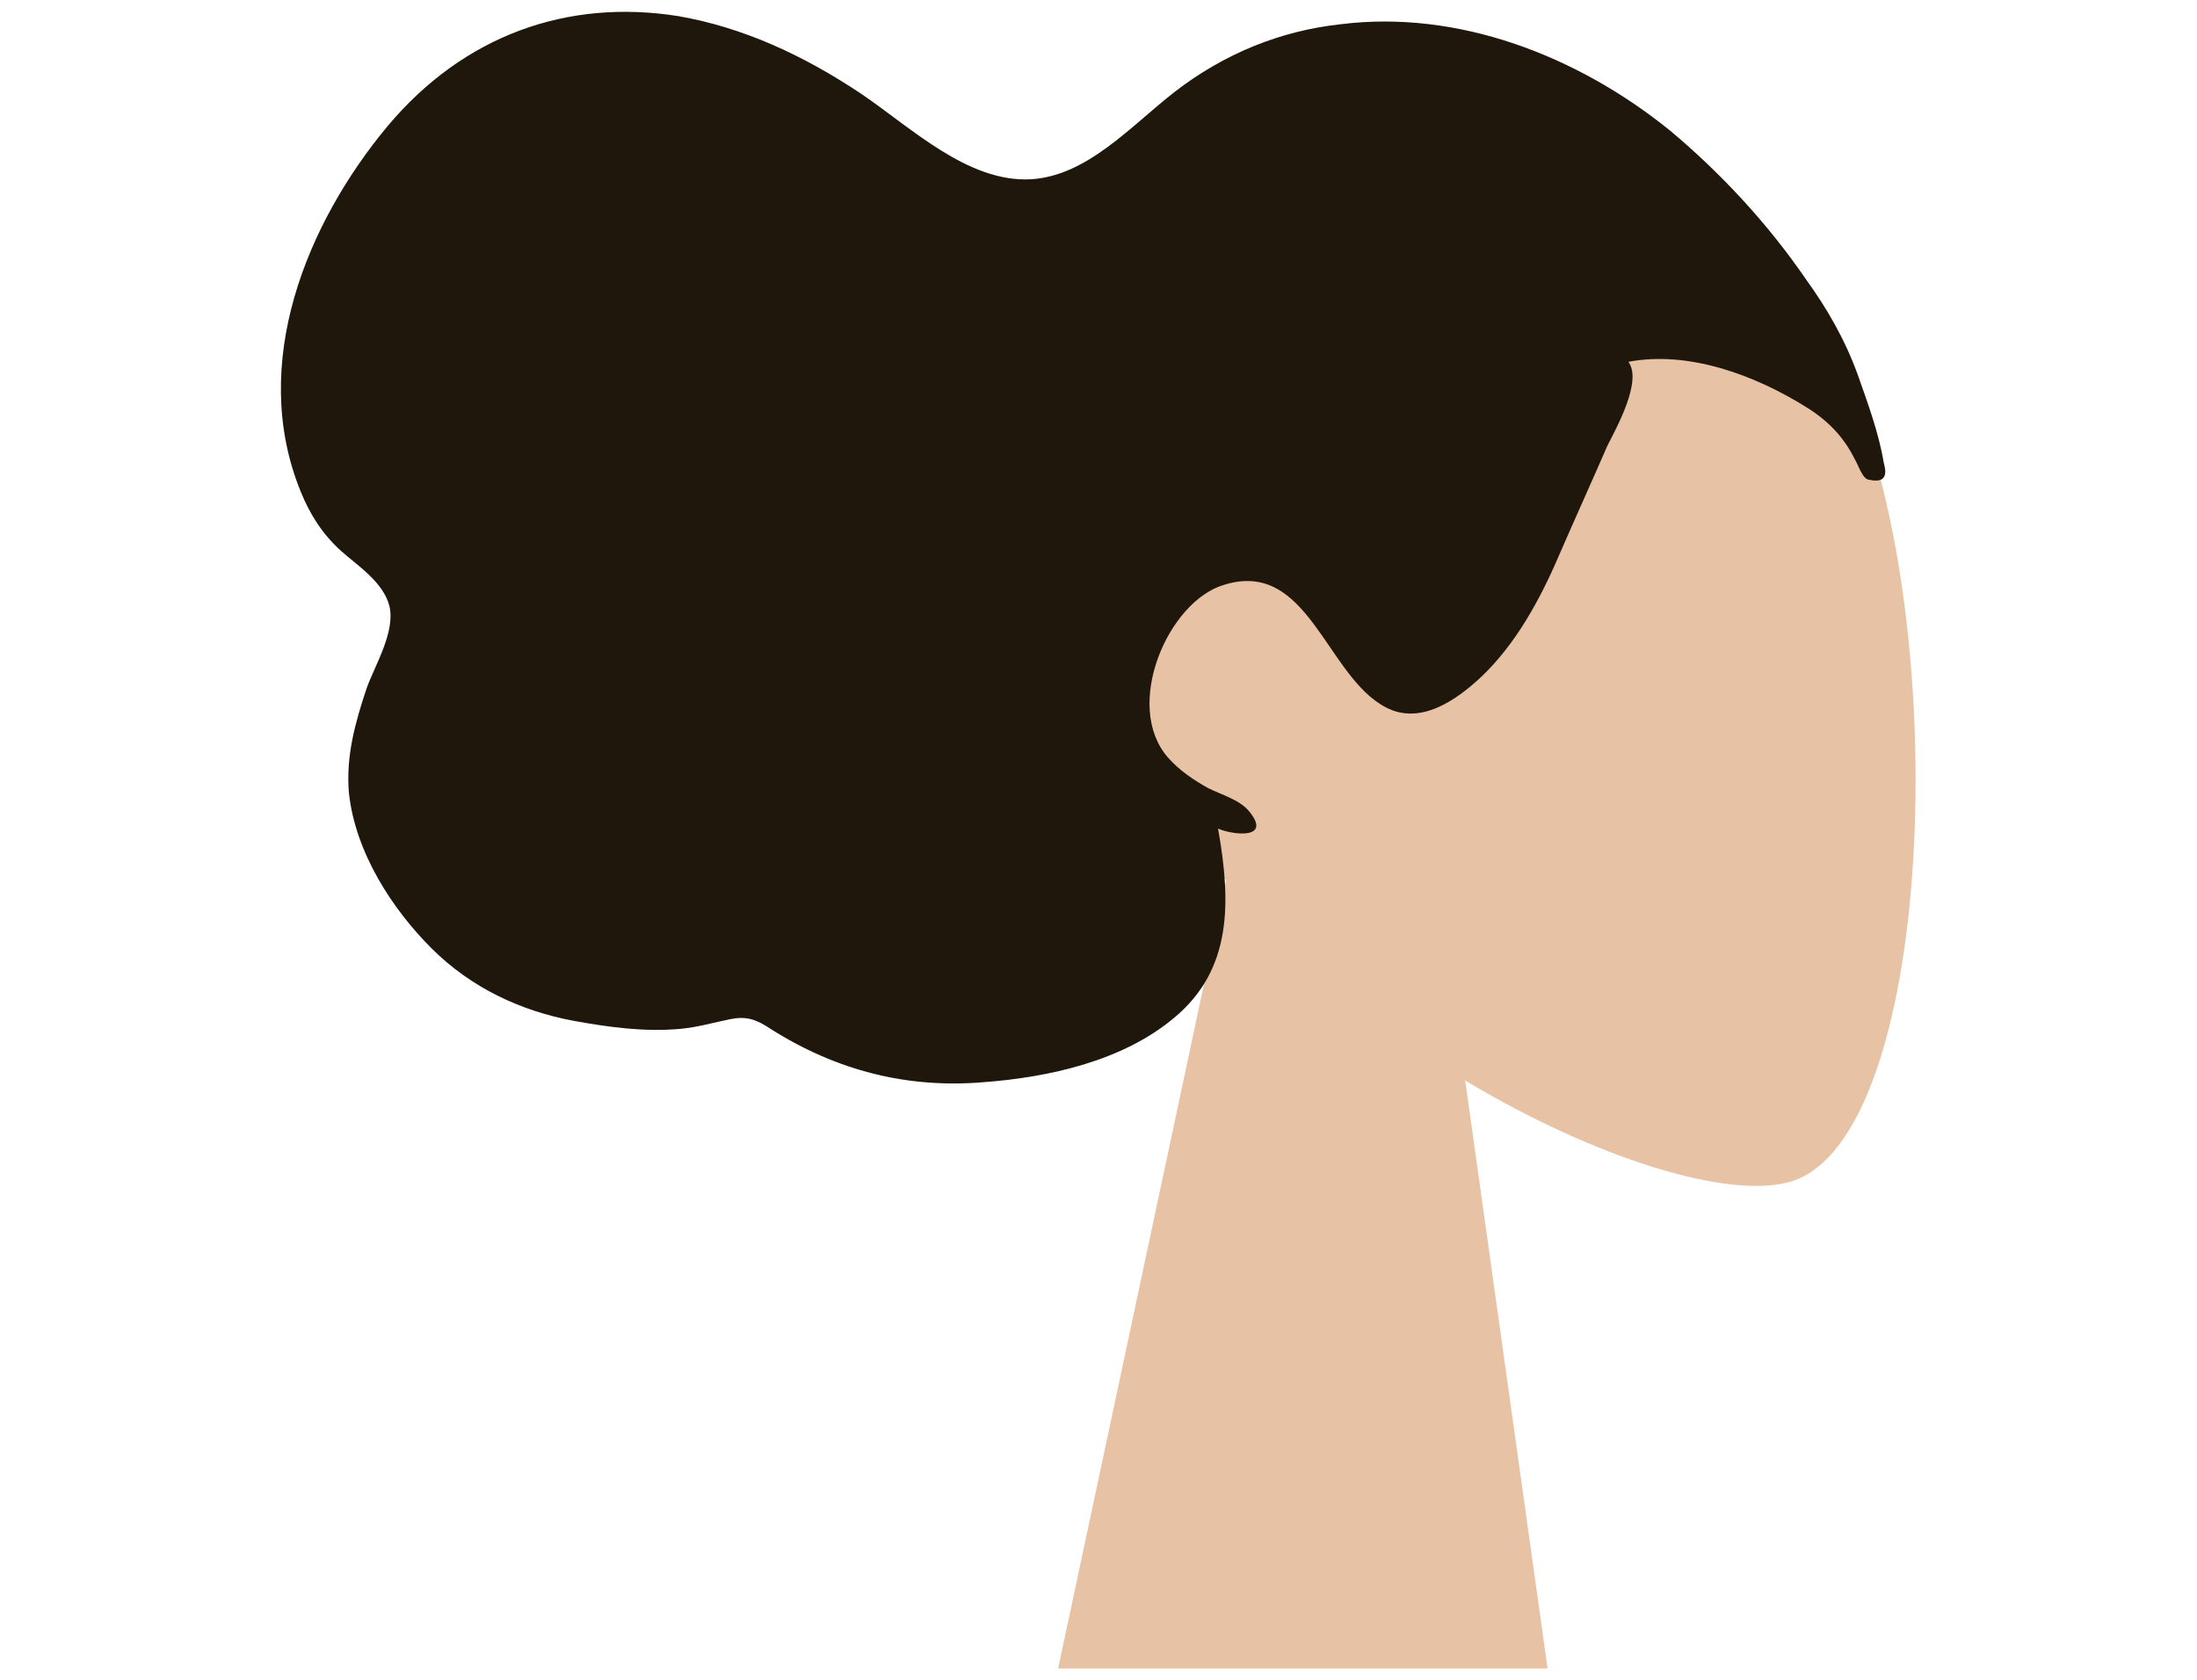
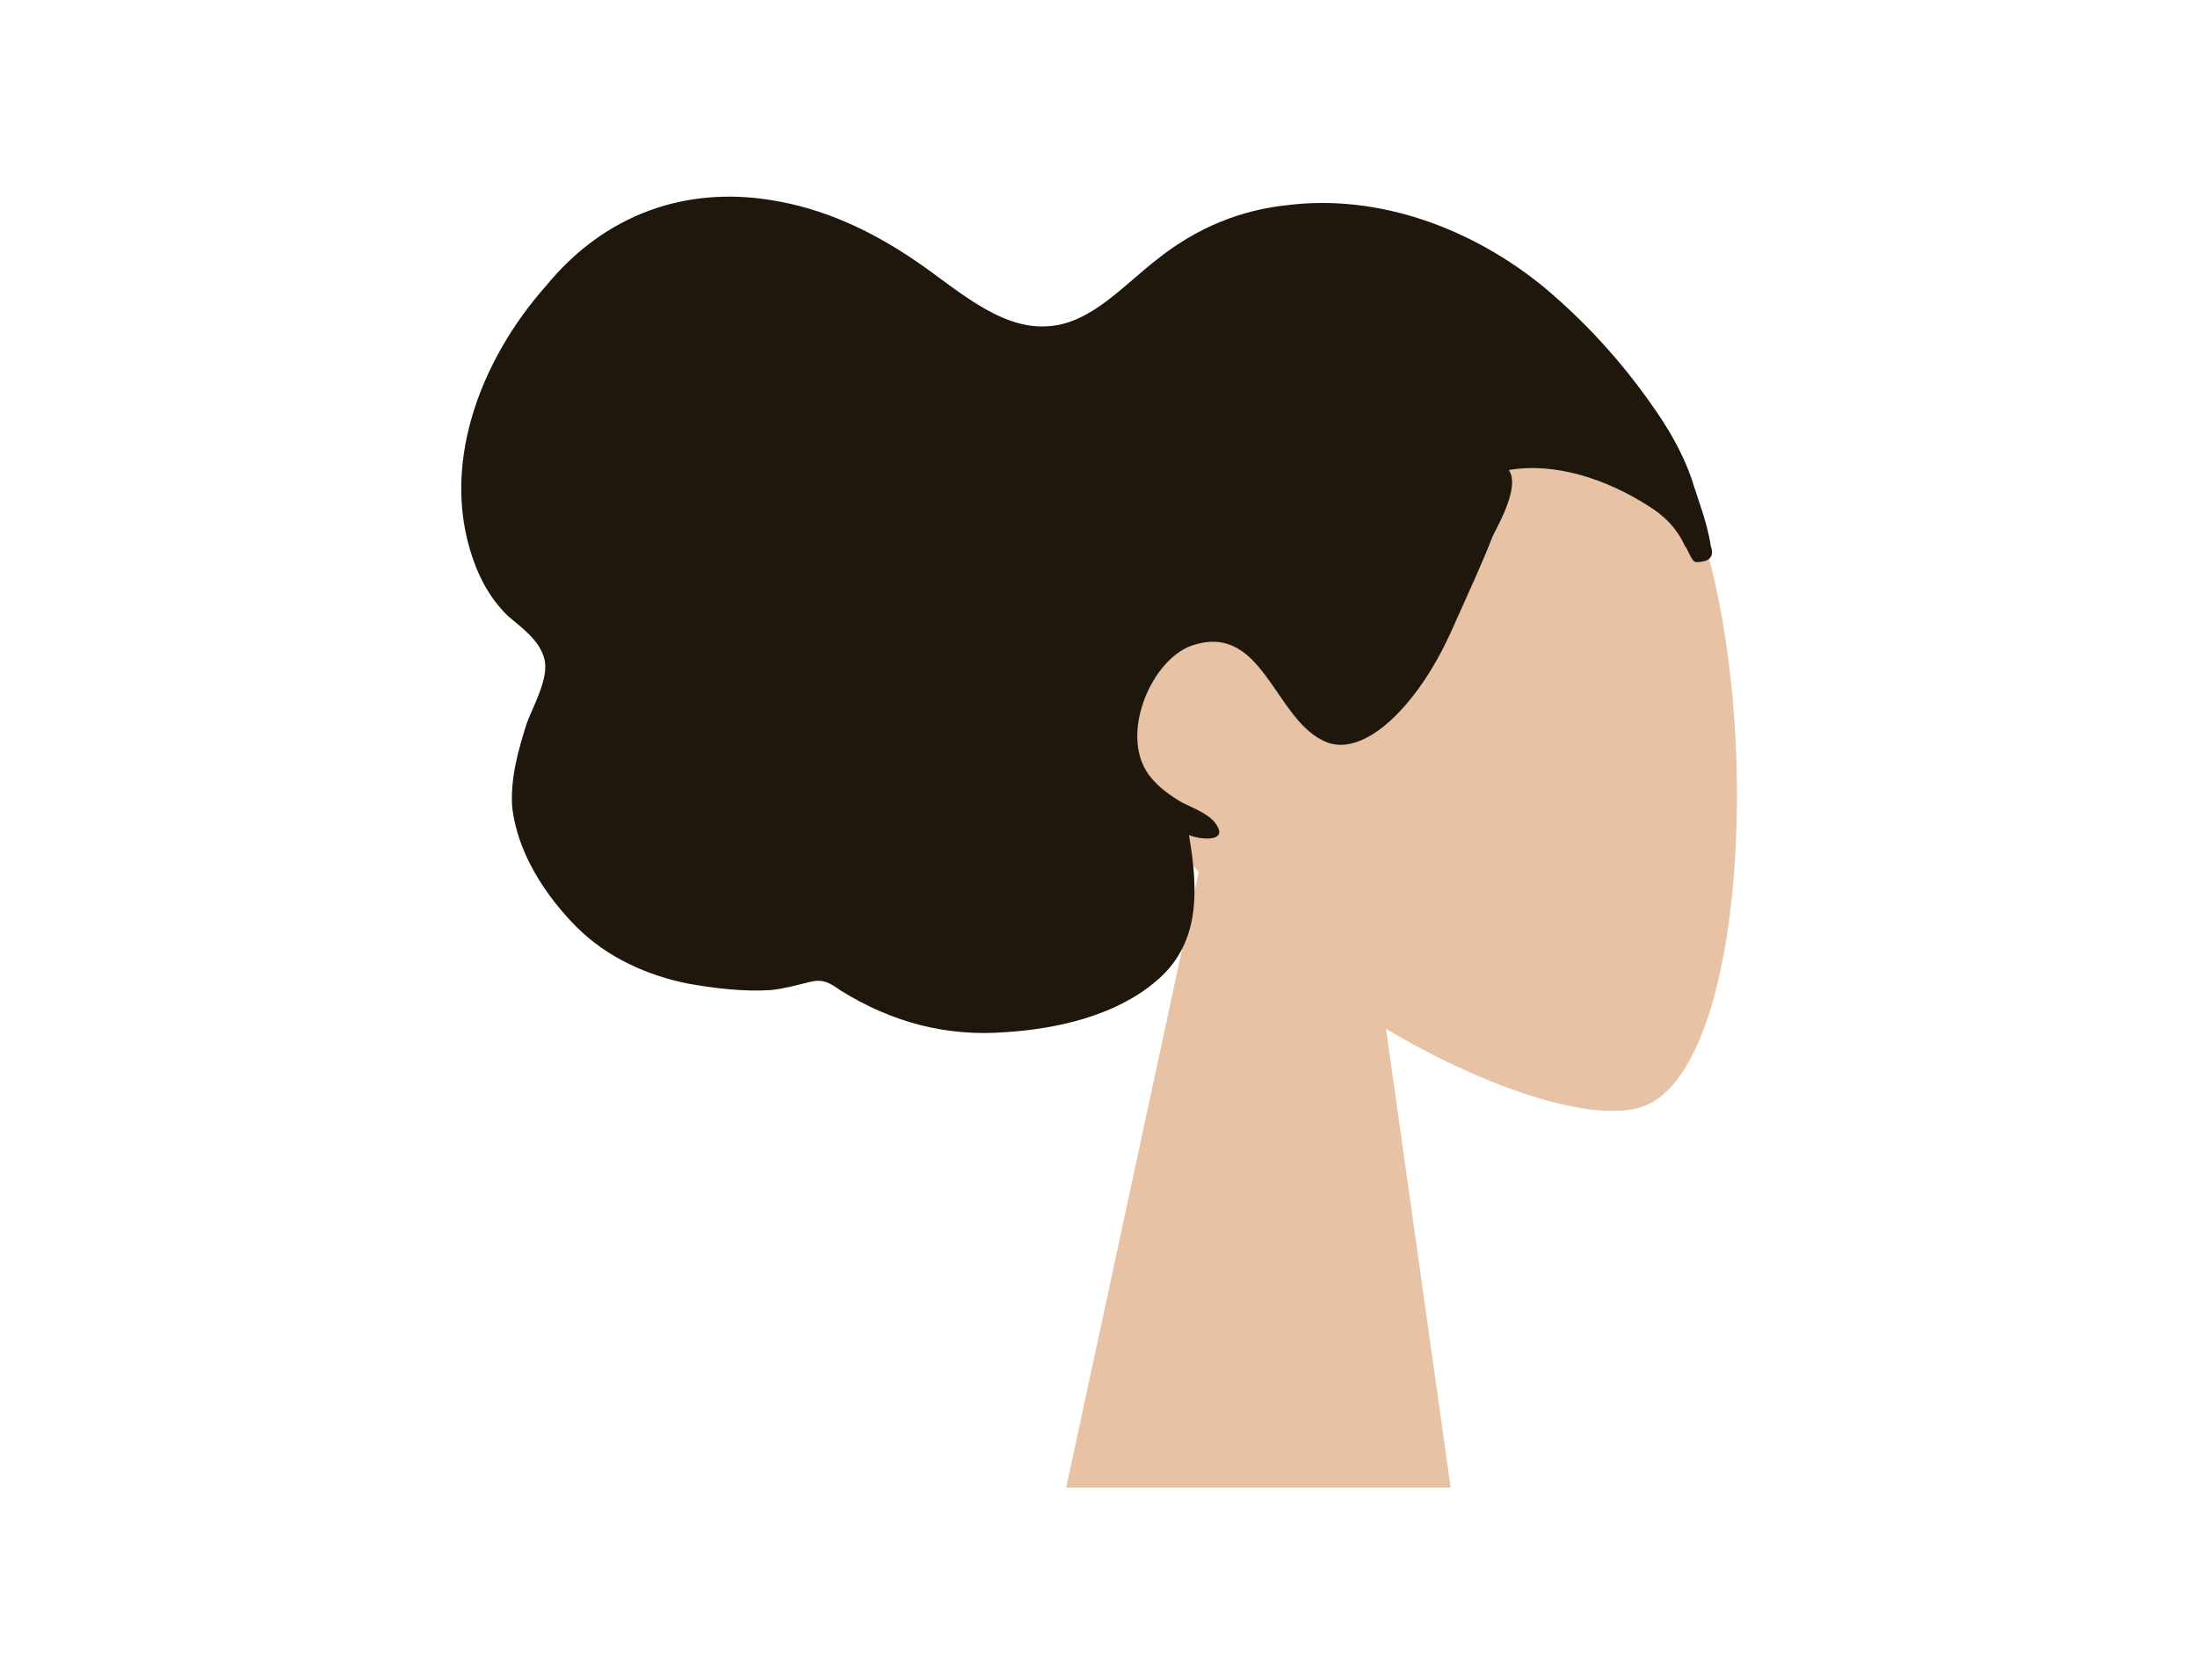
<svg xmlns="http://www.w3.org/2000/svg" version="1.1" id="Layer_1" x="0px" y="0px" viewBox="0 0 136 104" style="enable-background:new 0 0 136 104;" xml:space="preserve">
  <style type="text/css">
	.st0{fill-rule:evenodd;clip-rule:evenodd;fill:#E8C2A5;}
	.st1{fill-rule:evenodd;clip-rule:evenodd;fill:#1F170C;}
</style>
  <g id="Head_x2F_Front_x2F_Wavy">
    <g id="Head" transform="translate(54, 31)">
-       <path class="st0" d="M21.9,23.5c-5.8-6.8-9.8-15.2-9.1-24.6c1.9-27.1,39.6-21.1,46.9-7.5s6.5,48.3-3,50.8c-3.8,1-11.8-1.4-20-6.3    l5.1,36.4H11.5L21.9,23.5z" />
+       <path class="st0" d="M20.2,23c-4.5-5.3-7.6-11.9-7.1-19.2c1.5-21.1,30.9-16.5,36.6-5.8c5.7,10.6,5.1,37.7-2.3,39.6    c-3,0.8-9.2-1.1-15.6-4.9l4,28.4H12L20.2,23z" />
    </g>
-     <path id="hair" class="st1" d="M116.6,28.6c-0.3-1.8-1-3.7-1.6-5.4c-0.8-2.2-1.9-4.1-3.2-5.9c-2.4-3.5-5.3-6.6-8.4-9.2   c-5.8-4.7-13.2-7.5-20.4-6.6c-3.7,0.4-7.2,1.8-10.3,4.2c-2.7,2.1-5.4,5.2-8.9,5.4c-3.9,0.2-7.4-3.2-10.5-5.3C49.7,3.4,46,1.7,42,1   C35.1-0.1,28.7,2.2,24,7.8c-5,6-8.6,14.7-5.4,22.6c0.6,1.5,1.4,2.7,2.5,3.7c1,0.9,2.6,1.9,3,3.4c0.4,1.6-0.9,3.7-1.4,5.1   c-0.7,2.1-1.3,4.2-1.1,6.5c0.4,3.7,2.7,7.2,5.1,9.6c2.5,2.5,5.6,3.9,8.8,4.5c2.2,0.4,4.4,0.7,6.6,0.5c1.1-0.1,2.1-0.4,3.1-0.6   c1-0.2,1.6,0,2.5,0.6c4.1,2.6,8.5,3.7,13.2,3.3c4-0.3,8.6-1.3,11.8-4c3.6-3,3.5-7.2,2.7-11.7c0.9,0.4,3.4,0.7,1.9-1.1   c-0.6-0.7-1.7-1-2.5-1.4c-0.9-0.5-1.8-1.1-2.5-1.9c-2.8-3.2,0-9.7,3.5-10.7c5.2-1.6,6.3,5.7,10,7.6c2.1,1.1,4.3-0.4,5.9-1.9   c2.1-2,3.6-4.7,4.8-7.5c1-2.3,2-4.5,3-6.8c0.5-1,2.2-4,1.3-5.2c3.7-0.7,7.8,0.8,11,2.8c1.3,0.8,2.3,1.8,3,3.2   c0.2,0.3,0.5,1.3,0.9,1.3C117,30,116.7,29,116.6,28.6" />
+     <path id="hair" class="st1" d="M105.9,33.8c-0.2-1.4-0.8-2.9-1.2-4.2c-0.6-1.7-1.5-3.2-2.5-4.6c-1.9-2.7-4.1-5.1-6.6-7.2   c-4.5-3.7-10.3-5.8-15.9-5.1c-2.9,0.3-5.6,1.4-8,3.3c-2.1,1.6-4.2,4.1-6.9,4.2c-3,0.2-5.8-2.5-8.2-4.1c-2.8-1.9-5.7-3.2-8.8-3.7   c-5.4-0.9-10.4,0.9-14,5.3C29.8,22.2,27,29,29.5,35.2c0.5,1.2,1.1,2.1,1.9,2.9c0.8,0.7,2,1.5,2.3,2.7c0.3,1.2-0.7,2.9-1.1,4   c-0.5,1.6-1,3.3-0.9,5.1c0.3,2.9,2.1,5.6,4,7.5c1.9,1.9,4.4,3,6.9,3.5c1.7,0.3,3.4,0.5,5.1,0.4c0.9-0.1,1.6-0.3,2.4-0.5   s1.2,0,1.9,0.5c3.2,2,6.6,2.9,10.3,2.6c3.1-0.2,6.7-1,9.2-3.1c2.8-2.3,2.7-5.6,2.1-9.1c0.7,0.3,2.7,0.5,1.5-0.9   c-0.5-0.5-1.3-0.8-1.9-1.1c-0.7-0.4-1.4-0.9-1.9-1.5c-2.2-2.5,0-7.6,2.7-8.3c4.1-1.2,4.9,4.4,7.8,5.9c1.6,0.9,3.4-0.3,4.6-1.5   c1.6-1.6,2.8-3.7,3.7-5.8c0.8-1.8,1.6-3.5,2.3-5.3c0.4-0.8,1.7-3.1,1-4.1c2.9-0.5,6.1,0.6,8.6,2.2c1,0.6,1.8,1.4,2.3,2.5   c0.2,0.2,0.4,1,0.7,1C106.2,34.8,106,34.1,105.9,33.8" />
  </g>
</svg>
